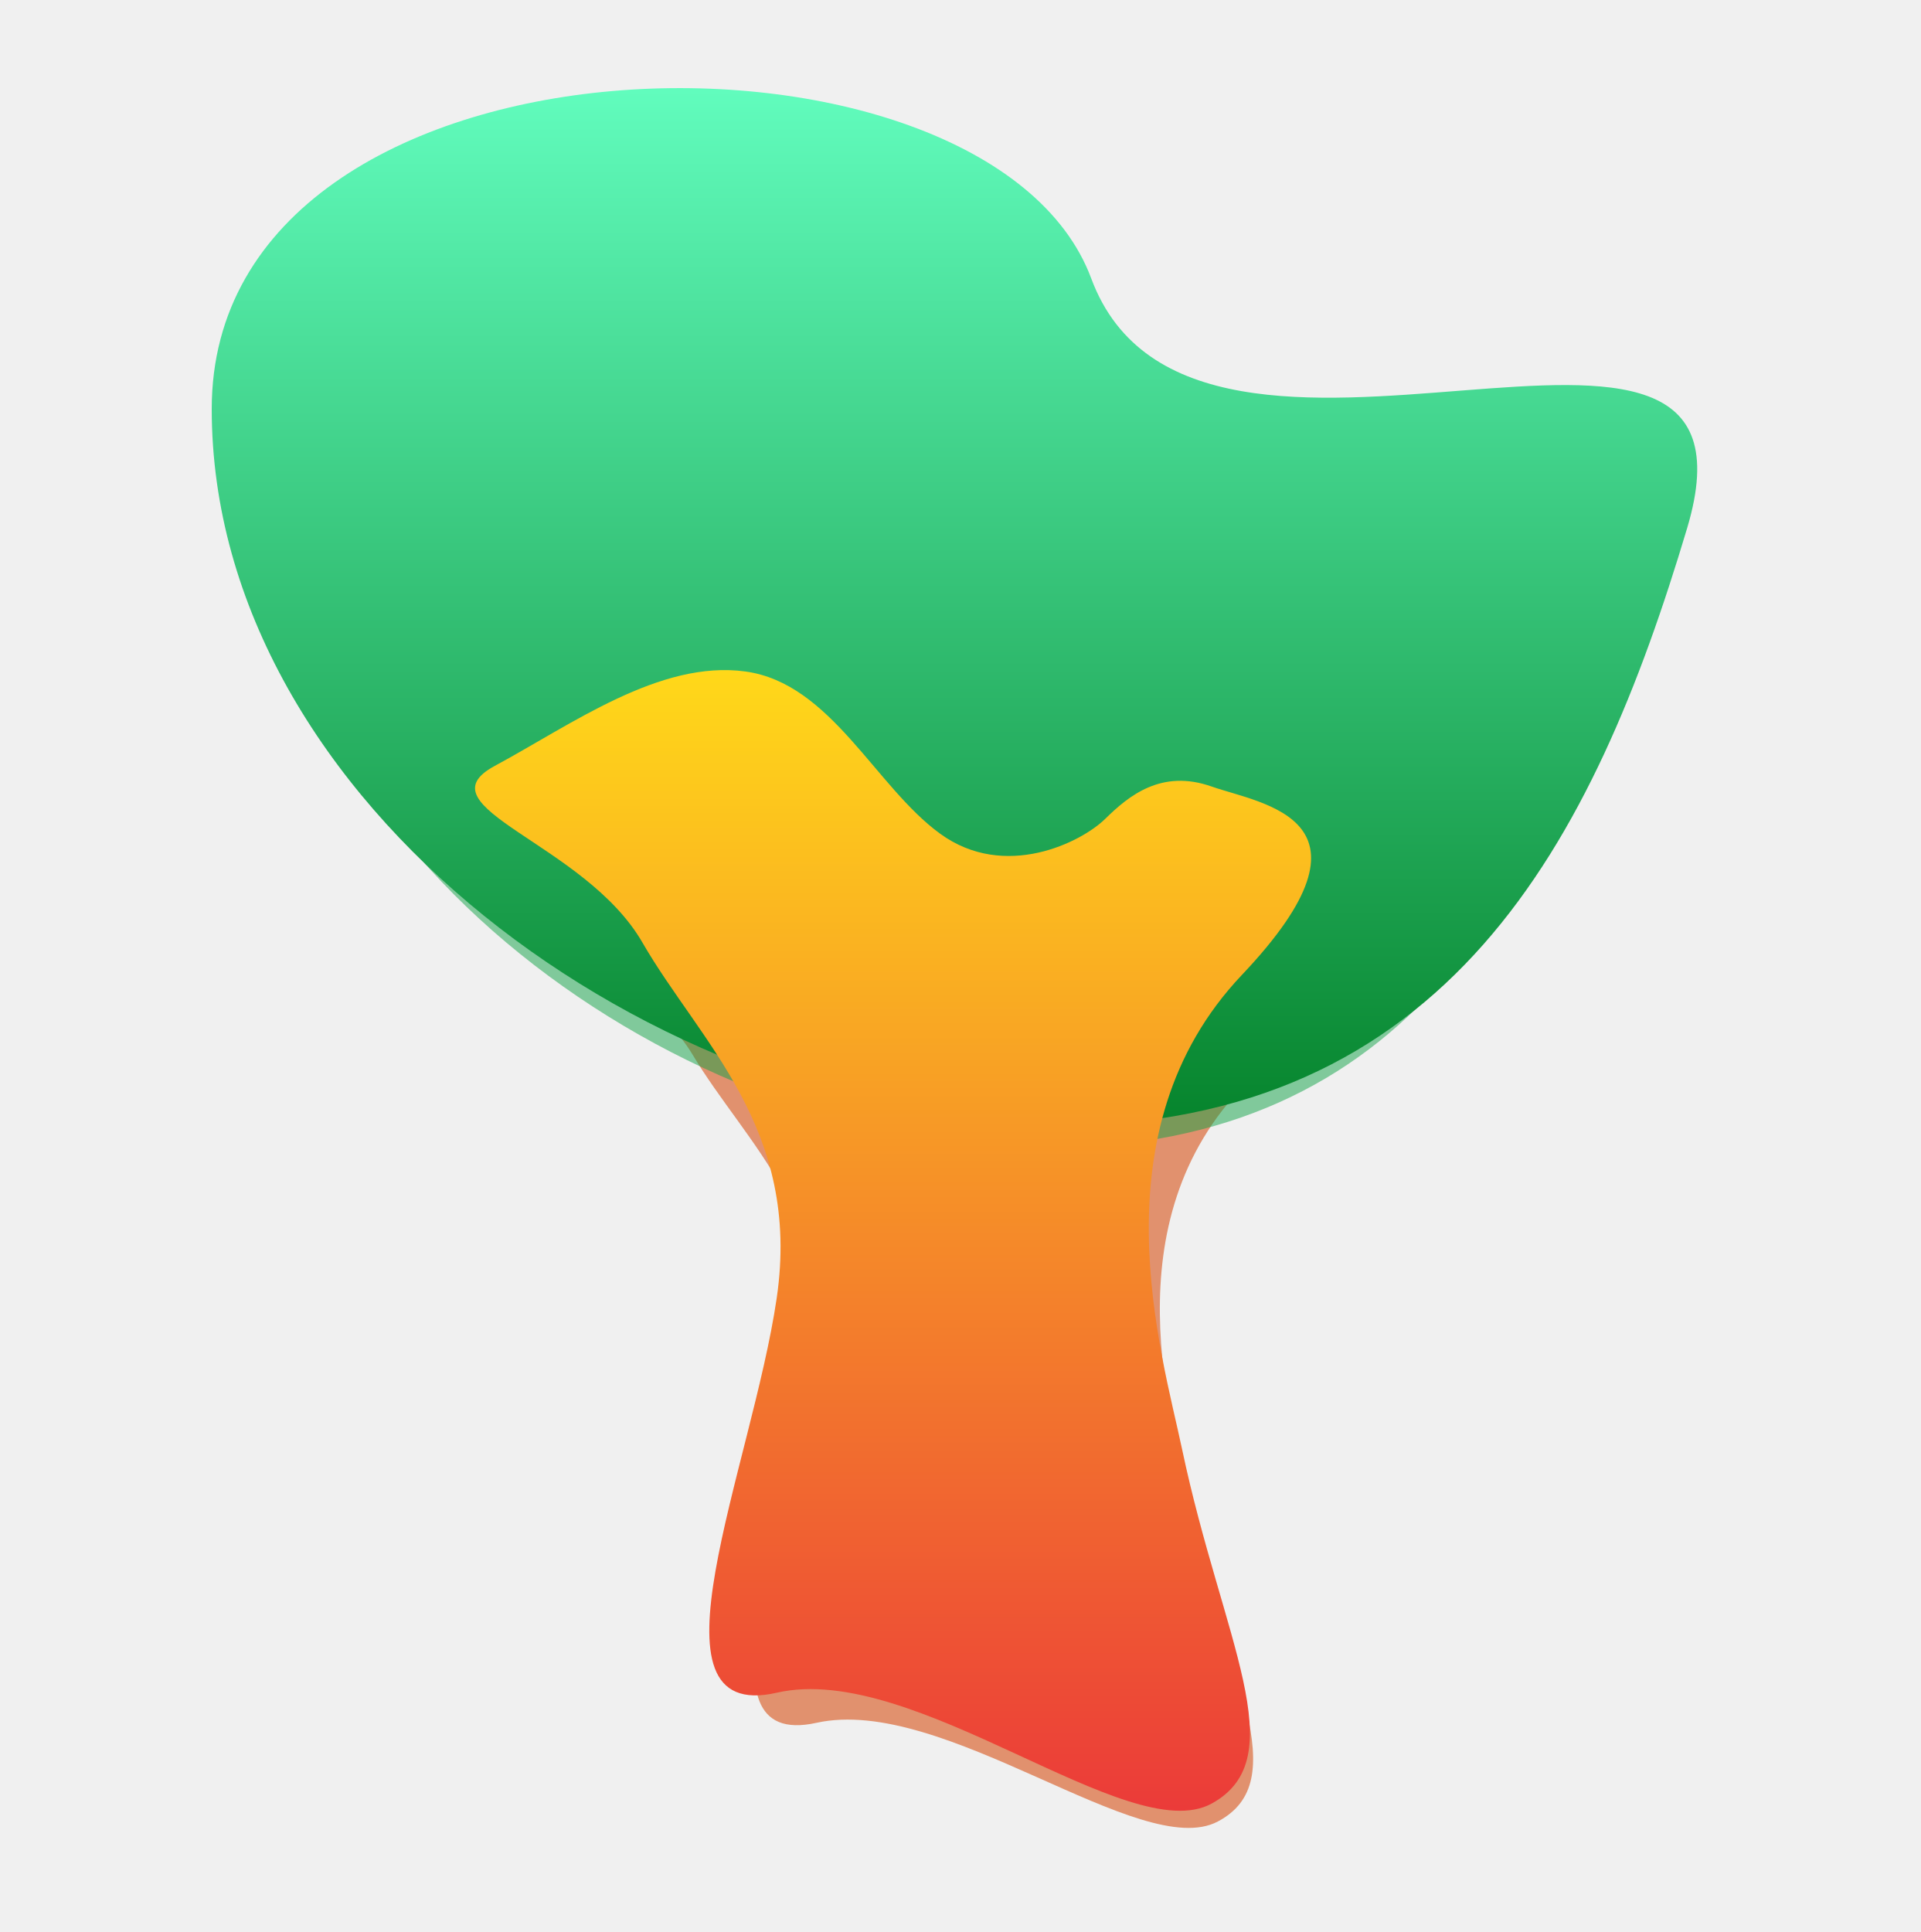
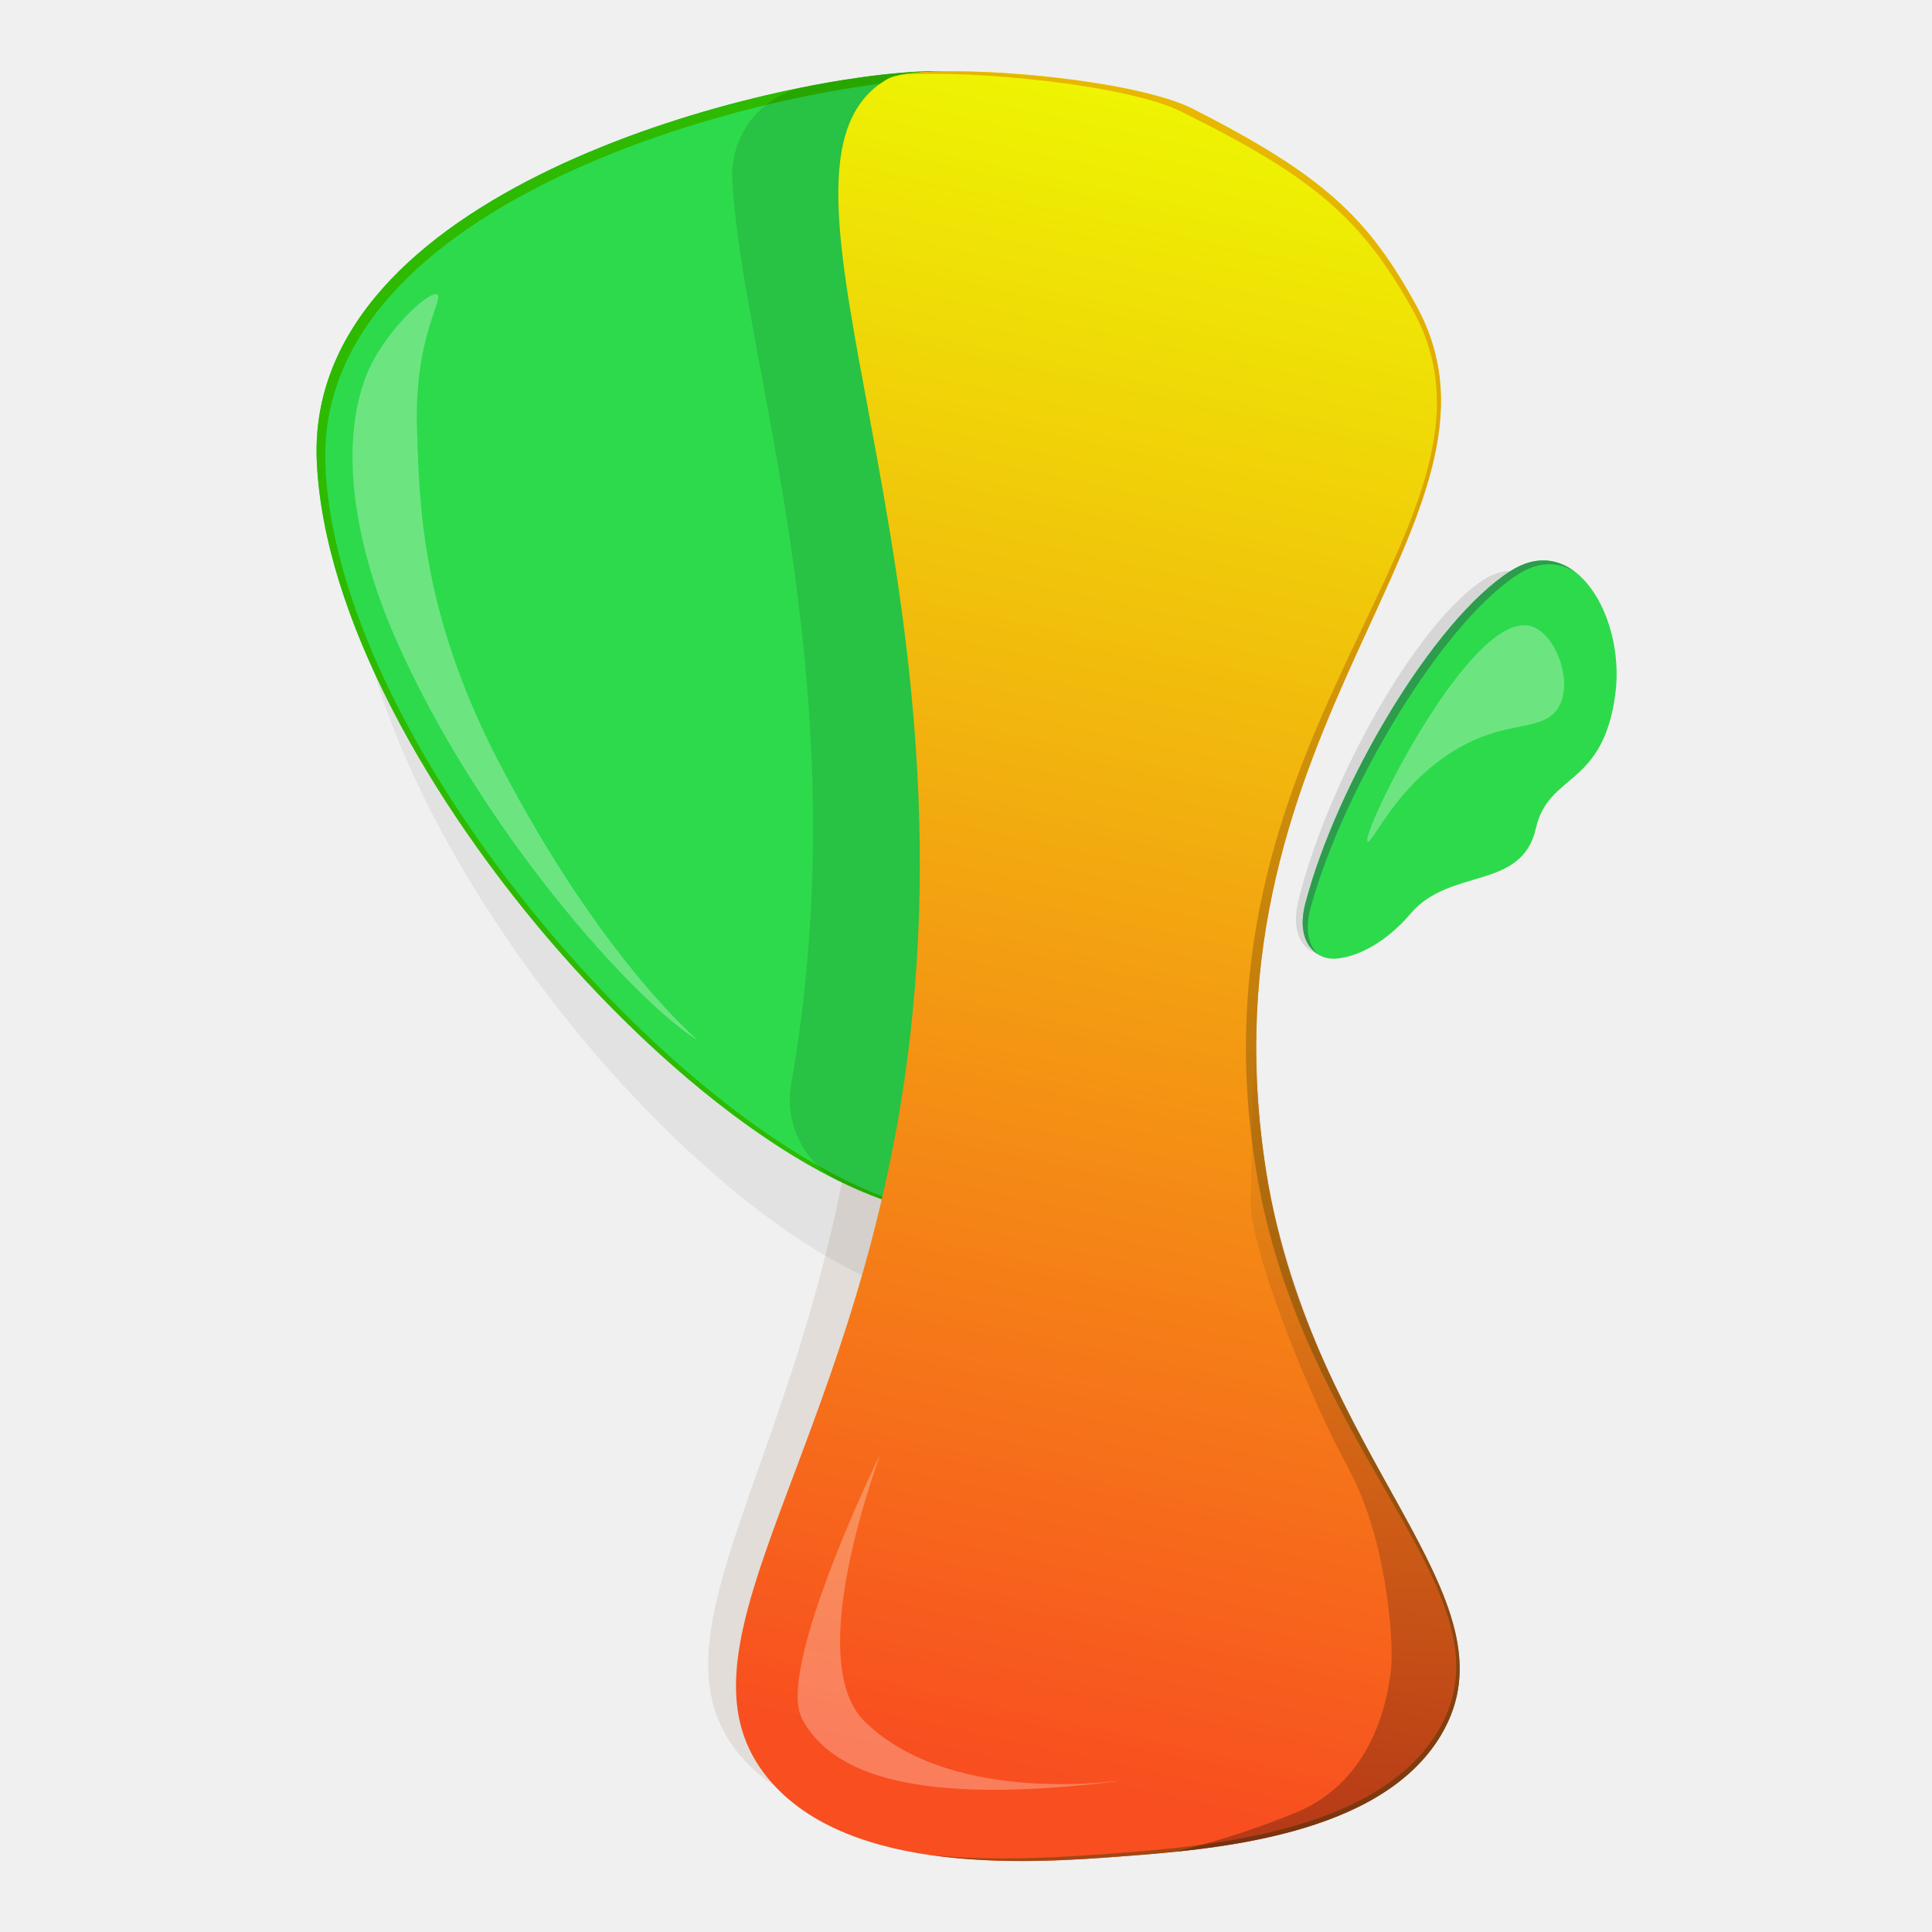
- <svg xmlns="http://www.w3.org/2000/svg" width="166" height="167.001" viewBox="0 0 166 167.001">
+ <svg xmlns="http://www.w3.org/2000/svg" width="286" height="286" viewBox="0 0 286 286">
  <defs>
-     <linearGradient id="linear-gradient" x1="0.5" x2="0.5" y2="1" gradientUnits="objectBoundingBox">
-       <stop offset="0" stop-color="#61fcbd" />
-       <stop offset="1" stop-color="#06842c" />
+     <linearGradient id="linear-gradient" x1="0.582" y1="-0.045" x2="0.495" y2="0.958" gradientUnits="objectBoundingBox">
+       <stop offset="0.005" stop-color="#edff00" />
+       <stop offset="1" stop-color="#f84e20" />
    </linearGradient>
-     <linearGradient id="linear-gradient-2" x1="0.5" x2="0.5" y2="1" gradientUnits="objectBoundingBox">
-       <stop offset="0" stop-color="#ffd919" />
-       <stop offset="1" stop-color="#eb3a39" />
+     <linearGradient id="linear-gradient-2" x1="0.556" y1="-0.044" x2="0.442" y2="0.959" gradientUnits="objectBoundingBox">
+       <stop offset="0.005" stop-color="#edc000" />
+       <stop offset="1" stop-color="#a14716" />
+     </linearGradient>
+     <linearGradient id="linear-gradient-3" x1="0.5" x2="0.5" y2="1" gradientUnits="objectBoundingBox">
+       <stop offset="0" stop-opacity="0" />
+       <stop offset="1" />
    </linearGradient>
  </defs>
-   <g id="ic_logo" transform="translate(-111 -5637)">
-     <rect id="Rectangle_16151" data-name="Rectangle 16151" width="166" height="166" transform="translate(111 5637)" fill="none" />
-     <g id="ic_logo-2" data-name="ic_logo" transform="translate(129.303 5644.616)">
-       <path id="Path_21715" data-name="Path 21715" d="M-5163.054-2205.793c-6.818-.91-13.869,4.085-19.99,7.265s7.189,5.925,11.771,13.6,12.7,14.331,10.711,27.377-11.036,32.819,0,30.378,28.044,12.05,34.694,8.531.827-12.691-2.355-27.27c-1.62-7.434-7.046-24.489,4.771-36.521s1.581-13.142-2.416-14.5-6.608.707-8.492,2.5-8,4.769-13.171,1.136S-5156.231-2204.885-5163.054-2205.793Z" transform="translate(5212.842 2268.476)" fill="#d44100" opacity="0.54" />
-       <path id="Path_21716" data-name="Path 21716" d="M68.773,42.8c8.276,22.245,55.042-5.067,47.583,19.917S97.3,110.465,65.722,110.465-1.463,84.783-1.463,53.207,60.5,20.55,68.773,42.8Z" transform="translate(6.361 -18.843)" fill="#0da143" opacity="0.49" />
-       <path id="Path_21713" data-name="Path 21713" d="M74.574,44.051c8.96,24.082,59.587-5.485,51.512,21.562s-20.632,51.7-54.815,51.7S-1.463,89.506-1.463,55.323,65.614,19.969,74.574,44.051Z" transform="translate(1.463 -27.587)" fill="url(#linear-gradient)" />
-       <path id="Path_21714" data-name="Path 21714" d="M-5161.242-2205.78c-7.391-1.02-15.04,4.589-21.667,8.157s7.788,6.653,12.757,15.268,13.757,16.094,11.61,30.742-11.962,36.851,0,34.108,30.394,13.532,37.6,9.582.9-14.249-2.553-30.619c-1.759-8.351-7.637-27.5,5.169-41.011s1.719-14.756-2.617-16.284-7.164.793-9.205,2.8-8.662,5.354-14.271,1.275S-5153.847-2204.76-5161.242-2205.78Z" transform="translate(5207.383 2256.207)" fill="url(#linear-gradient-2)" />
+   <g id="ic_logo" transform="translate(-336 -270)">
+     <rect id="Rectangle_16230" data-name="Rectangle 16230" width="286" height="286" transform="translate(336 270)" fill="none" />
+     <g id="Group_14478" data-name="Group 14478" transform="translate(0 0.501)">
+       <path id="Path_33461" data-name="Path 33461" d="M121.192,153.784c-2.385.125-5.227-2.237-3.851-7.9,4.178-17.128,17.012-40.415,27.094-47.316,8.561-5.861,15.084,6.69,13.833,17.366-1.592,13.526-8.827,11.3-10.5,19.289-1.873,8.916-11.318,5.5-16.565,12.177C128.021,151.438,124.144,153.632,121.192,153.784Z" transform="translate(410.862 256.958)" opacity="0.11" />
+       <path id="Path_33460" data-name="Path 33460" d="M121.733,85.291c4.1-2.517,31.289-.42,39.639,4.1,16.983,9.2,22.775,15.01,29.076,27.3,14.968,29.2-28.795,57.7-19.541,119.5,5.99,40,33.3,58.827,22.7,77.8-7.852,14.043-29.555,15.8-41.61,16.77-10.913.883-35.145,2.837-45.7-10.733-13.5-17.343,9.121-42.372,17.022-92.22C135.14,153.191,102.128,97.322,121.733,85.291Z" transform="translate(338.747 208.681)" fill="#693304" opacity="0.1" />
+       <path id="Path_33456" data-name="Path 33456" d="M192.785,250.079C166.607,270.932,93.306,193.484,91.091,142c-1.711-39.859,61.806-56.46,84.561-57.721,31.574-1.757,17.117,29.987,10.283,85.3C178.516,229.643,204.285,240.922,192.785,250.079Z" transform="translate(297.017 208.837)" opacity="0.06" />
+       <g id="Group_14477" data-name="Group 14477" transform="translate(291.801 195.837)">
+         <path id="Path_33444" data-name="Path 33444" d="M197.851,250.079C170.37,270.932,93.418,193.484,91.092,142c-1.8-39.859,64.884-56.46,88.772-57.721,33.146-1.757,17.97,29.987,10.8,85.3C182.872,229.643,209.925,240.922,197.851,250.079Z" transform="translate(0 0)" fill="#2dda4c" />
+         <path id="Path_33445" data-name="Path 33445" d="M107.532,84.991" transform="translate(76.303 3.61)" />
+         <path id="Path_33446" data-name="Path 33446" d="M93.825,102.682c-4.28,11.893-.3,27.351,4.494,38.254,12.575,28.607,35.584,53.858,44.572,59.444.974.6-13.442-10.655-29.294-41.159-11.679-22.48-11.662-38.913-12.04-48.717-.541-13.932,4-19.648,3-20.369C103.438,89.342,96.252,95.947,93.825,102.682Z" transform="translate(4.38 27.134)" fill="#fff" opacity="0.3" />
+         <path id="Path_33447" data-name="Path 33447" d="M92.366,142.762c-1.8-39.577,64.879-56.066,88.767-57.321,7.394-.389,12.276.963,15.486,3.779-3.114-3.677-8.385-5.384-16.759-4.939C155.972,85.542,89.291,102.144,91.094,142c2.05,45.558,62.53,111.4,95.468,111.506C153.359,251.746,94.393,187.425,92.366,142.762Z" transform="translate(0.004 0)" fill="#2dba00" />
+         <path id="Path_33448" data-name="Path 33448" d="M110.741,234.108a13.5,13.5,0,0,0,7.343,14.506c11.606,5.643,22.052,6.87,29.176,1.464,12.074-9.157-14.979-20.436-7.191-80.5,7.174-55.311,22.351-87.055-10.8-85.3a120.006,120.006,0,0,0-16.393,2.224A13.319,13.319,0,0,0,102,100.032c1.3,26.445,18.842,74.232,8.959,132.826C110.888,233.275,110.815,233.692,110.741,234.108Z" transform="translate(50.591 0)" opacity="0.11" />
+         <path id="Path_33449" data-name="Path 33449" d="M124.491,85.368c4.674-2.7,35.68-.451,45.2,4.4,19.366,9.866,25.972,16.089,33.157,29.266,17.069,31.293-32.836,61.849-22.283,128.085,6.831,42.877,37.972,63.054,25.882,83.389-8.954,15.053-33.7,16.933-47.45,17.975-12.445.946-40.078,3.041-52.118-11.5-15.4-18.589,10.4-45.417,19.411-98.847C139.78,158.148,102.135,98.264,124.491,85.368Z" transform="translate(51.071 0)" fill="url(#linear-gradient)" />
+         <path id="Path_33450" data-name="Path 33450" d="M115.744,120.755c-5.243,10.928-13.988,31.62-11.651,38.133.045.125.09.249.238.638,4.485,8.384,17.187,12.876,46.709,9.264,2.568-.574-24,4.277-37.419-8.859C103.862,150.381,116.983,118.171,115.744,120.755Z" transform="translate(58.574 168.564)" fill="#fff" opacity="0.27" />
+         <path id="Path_33451" data-name="Path 33451" d="M160.329,247.11c-10.553-66.236,39.352-96.791,22.283-128.085-7.186-13.177-13.791-19.4-33.157-29.266-8.577-4.364-34.5-6.611-43-5.051,10.9-.693,33.236,1.515,41.171,5.412,20.008,9.838,26.833,16.044,34.267,29.182,17.632,31.2-33.94,61.674-23.032,127.724,7.062,42.753,39.239,62.874,26.743,83.152-9.247,15.013-34.824,16.883-49.026,17.925-6.166.451-15.937,1.143-25.808.169,10.542,1.5,21.4.7,27.993.2,13.746-1.042,38.5-2.923,47.45-17.975C198.3,310.164,167.16,289.987,160.329,247.11Z" transform="translate(71.31 0.007)" fill="url(#linear-gradient-2)" />
+         <g id="Group_14476" data-name="Group 14476" transform="translate(237.041 156.622)">
+           <path id="Path_33452" data-name="Path 33452" d="M121.7,156.029c-2.675.13-5.862-2.326-4.319-8.216,4.685-17.806,19.079-42.015,30.387-49.19,9.6-6.093,16.917,6.955,15.514,18.054-1.785,14.061-9.9,11.747-11.781,20.053-2.1,9.269-12.693,5.716-18.578,12.659C129.362,153.591,125.015,155.872,121.7,156.029Z" transform="translate(-116.98 -97.07)" fill="#2dda4c" />
+           <path id="Path_33453" data-name="Path 33453" d="M142.822,98.889c-8.937-2.309-25.318,31.175-24.08,31.935.76.467,6.093-12.642,19.208-16.286,3.993-1.109,7.354-.969,8.976-3.508C149.31,107.3,146.6,99.863,142.822,98.889Z" transform="translate(-109.126 -89.176)" fill="#fff" opacity="0.3" />
+           <g id="Group_14475" data-name="Group 14475" transform="translate(0.002 0.004)">
+             <path id="Path_33454" data-name="Path 33454" d="M124.636,102.3l.084-.118Z" transform="translate(-81.525 -73.423)" fill="#2d9c4c" />
+             <path id="Path_33455" data-name="Path 33455" d="M118.177,148.362c4.9-17.654,19.366-41.813,30.494-49.117,3.334-2.185,6.33-1.988,8.757-.372-2.647-2.1-5.981-2.59-9.658-.253-11.308,7.174-25.7,31.383-30.387,49.19-1.076,4.1.158,6.5,1.9,7.563C117.946,154.19,117.186,151.932,118.177,148.362Z" transform="translate(-116.981 -97.071)" fill="#2d9c4c" />
+           </g>
+         </g>
+       </g>
+       <path id="Path_33459" data-name="Path 33459" d="M4081.929,3992.751c11.5-4.752,13.565-16.938,14.025-21.076s-.592-19.316-6.25-29.763-13.341-29.143-14.506-38.468c.087-13.365.846-30.951.846-30.951s-.168,19.165,2.253,30.081a149.867,149.867,0,0,0,7.232,22.281c11.11,25.5,27.062,40.922,17.835,56.441-5.462,9.182-16.8,13.463-28.241,15.7-3.277.642-6.606,1.1-10.086,1.478C4061.931,3998.814,4070.433,3997.5,4081.929,3992.751Z" transform="translate(-3554.044 -3454.951)" opacity="0.27" fill="url(#linear-gradient-3)" />
    </g>
  </g>
</svg>
